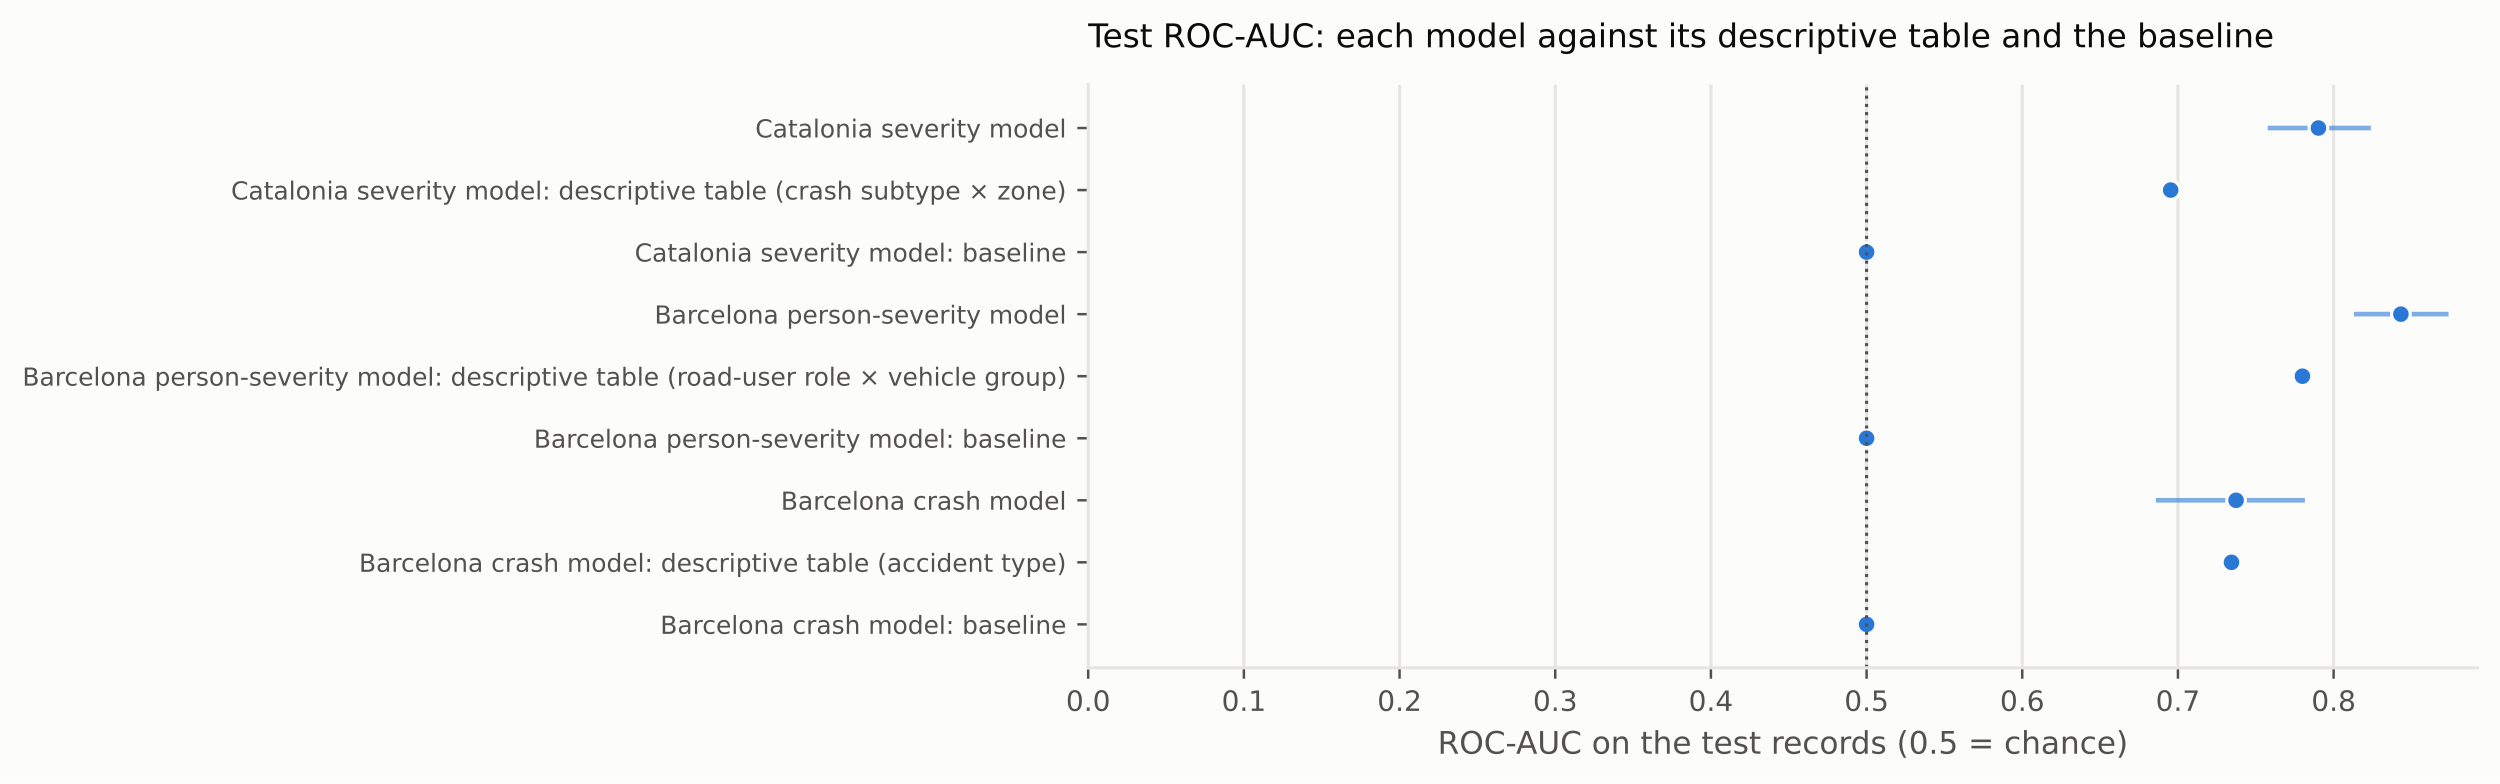
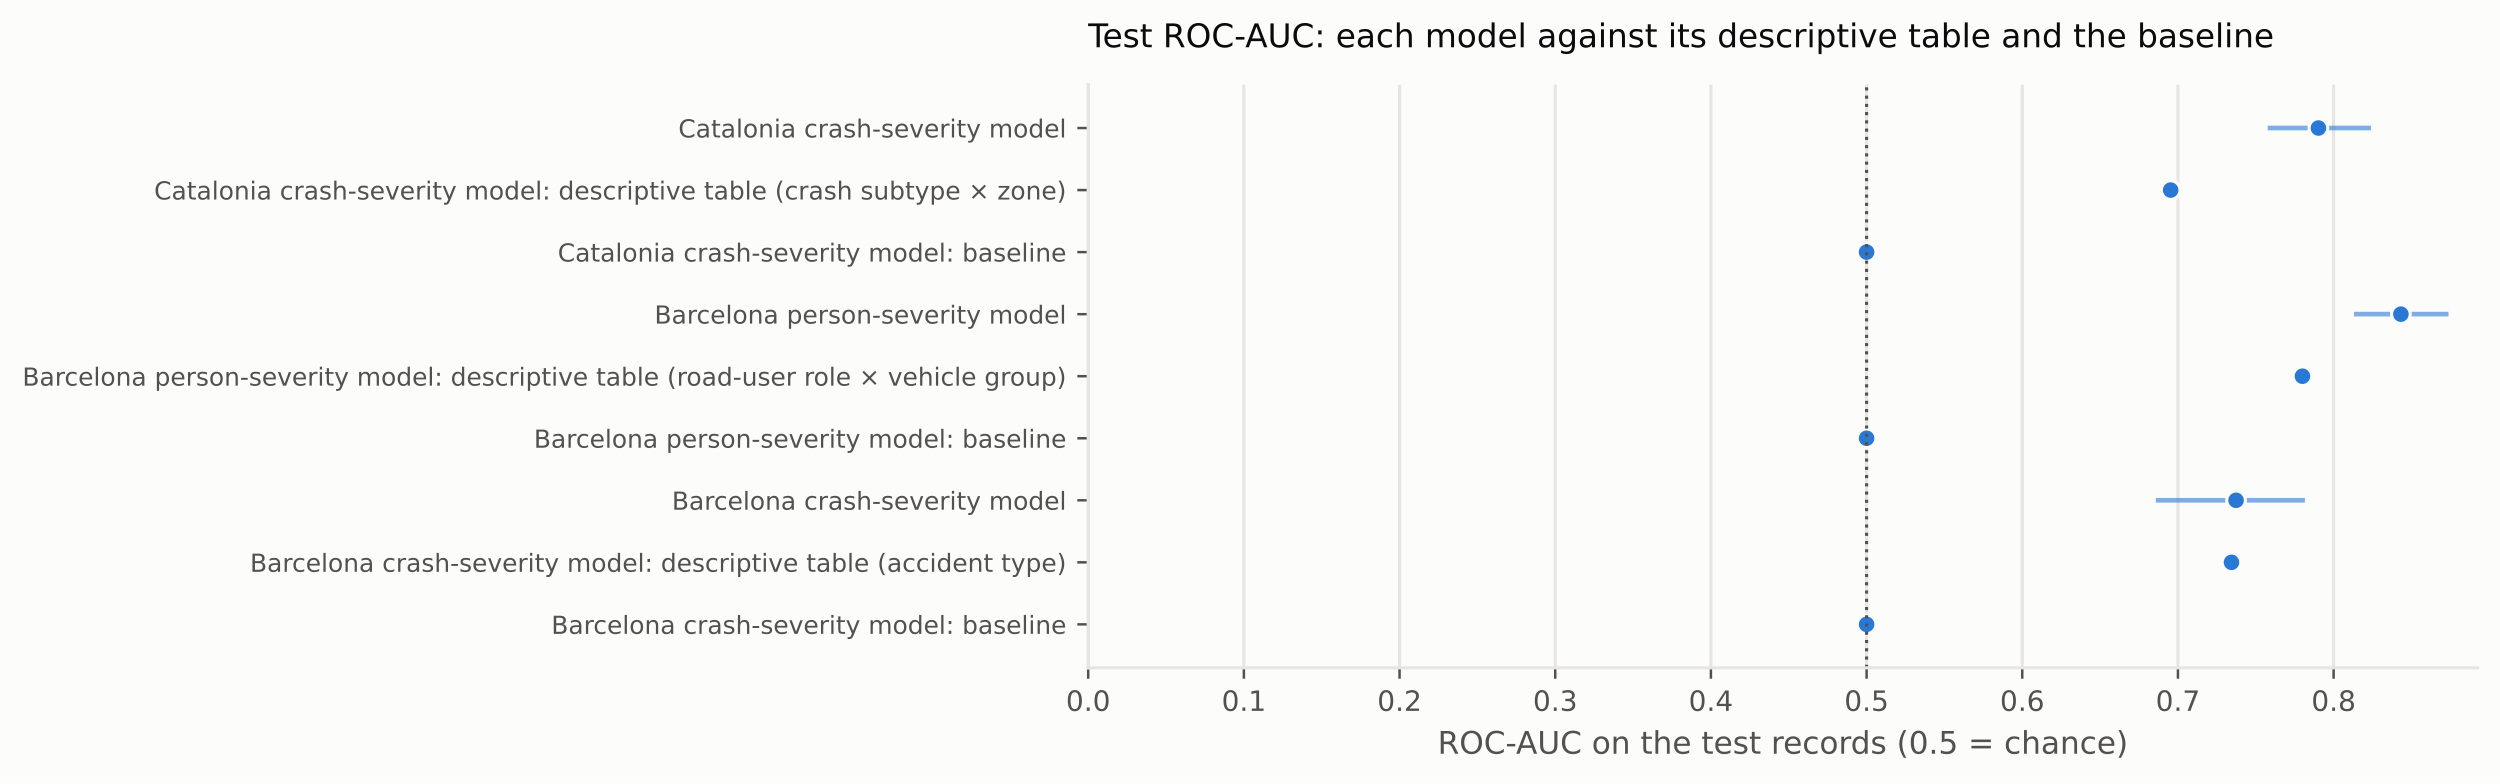
<svg xmlns="http://www.w3.org/2000/svg" xmlns:xlink="http://www.w3.org/1999/xlink" width="803.23pt" height="251.766pt" viewBox="0 0 803.23 251.766" version="1.1">
  <defs>
    <style type="text/css">*{stroke-linejoin: round; stroke-linecap: butt}</style>
  </defs>
  <g id="figure_1">
    <g id="patch_1">
      <path d="M 0 251.766  L 803.23 251.766  L 803.23 0  L 0 0  z " style="fill: #fcfcfb" />
    </g>
    <g id="axes_1">
      <g id="patch_2">
        <path d="M 349.63 214.566  L 796.03 214.566  L 796.03 27.178  L 349.63 27.178  z " style="fill: #fcfcfb" />
      </g>
      <g id="matplotlib.axis_1">
        <g id="xtick_1">
          <g id="line2d_1">
            <path d="M 349.63 214.566  L 349.63 27.178  " clip-path="url(#p3ea9982d4f)" style="fill: none; stroke: #e6e5e1; stroke-linecap: round" />
          </g>
          <g id="line2d_2">
            <defs>
              <path id="m3a9c350e79" d="M 0 0  L 0 3.5  " style="stroke: #52514e; stroke-width: 0.8" />
            </defs>
            <g>
              <use xlink:href="#m3a9c350e79" x="349.63" y="214.566" style="fill: #52514e; stroke: #52514e; stroke-width: 0.8" />
            </g>
          </g>
          <g id="text_1">
            <text style="font-size: 9px; font-family: 'DejaVu Sans', 'Bitstream Vera Sans', 'Computer Modern Sans Serif', 'Lucida Grande', 'Verdana', 'Geneva', 'Lucid', 'Arial', 'Helvetica', 'Avant Garde', sans-serif; text-anchor: middle; fill: #52514e" x="349.63" y="228.403" transform="rotate(-0 349.63 228.4034)">0.0</text>
          </g>
        </g>
        <g id="xtick_2">
          <g id="line2d_3">
            <path d="M 399.648 214.566  L 399.648 27.178  " clip-path="url(#p3ea9982d4f)" style="fill: none; stroke: #e6e5e1; stroke-linecap: round" />
          </g>
          <g id="line2d_4">
            <g>
              <use xlink:href="#m3a9c350e79" x="399.648" y="214.566" style="fill: #52514e; stroke: #52514e; stroke-width: 0.8" />
            </g>
          </g>
          <g id="text_2">
            <text style="font-size: 9px; font-family: 'DejaVu Sans', 'Bitstream Vera Sans', 'Computer Modern Sans Serif', 'Lucida Grande', 'Verdana', 'Geneva', 'Lucid', 'Arial', 'Helvetica', 'Avant Garde', sans-serif; text-anchor: middle; fill: #52514e" x="399.648" y="228.403" transform="rotate(-0 399.6478 228.4034)">0.1</text>
          </g>
        </g>
        <g id="xtick_3">
          <g id="line2d_5">
            <path d="M 449.666 214.566  L 449.666 27.178  " clip-path="url(#p3ea9982d4f)" style="fill: none; stroke: #e6e5e1; stroke-linecap: round" />
          </g>
          <g id="line2d_6">
            <g>
              <use xlink:href="#m3a9c350e79" x="449.666" y="214.566" style="fill: #52514e; stroke: #52514e; stroke-width: 0.8" />
            </g>
          </g>
          <g id="text_3">
            <text style="font-size: 9px; font-family: 'DejaVu Sans', 'Bitstream Vera Sans', 'Computer Modern Sans Serif', 'Lucida Grande', 'Verdana', 'Geneva', 'Lucid', 'Arial', 'Helvetica', 'Avant Garde', sans-serif; text-anchor: middle; fill: #52514e" x="449.666" y="228.403" transform="rotate(-0 449.6657 228.4034)">0.2</text>
          </g>
        </g>
        <g id="xtick_4">
          <g id="line2d_7">
            <path d="M 499.684 214.566  L 499.684 27.178  " clip-path="url(#p3ea9982d4f)" style="fill: none; stroke: #e6e5e1; stroke-linecap: round" />
          </g>
          <g id="line2d_8">
            <g>
              <use xlink:href="#m3a9c350e79" x="499.684" y="214.566" style="fill: #52514e; stroke: #52514e; stroke-width: 0.8" />
            </g>
          </g>
          <g id="text_4">
            <text style="font-size: 9px; font-family: 'DejaVu Sans', 'Bitstream Vera Sans', 'Computer Modern Sans Serif', 'Lucida Grande', 'Verdana', 'Geneva', 'Lucid', 'Arial', 'Helvetica', 'Avant Garde', sans-serif; text-anchor: middle; fill: #52514e" x="499.684" y="228.403" transform="rotate(-0 499.6835 228.4034)">0.3</text>
          </g>
        </g>
        <g id="xtick_5">
          <g id="line2d_9">
            <path d="M 549.701 214.566  L 549.701 27.178  " clip-path="url(#p3ea9982d4f)" style="fill: none; stroke: #e6e5e1; stroke-linecap: round" />
          </g>
          <g id="line2d_10">
            <g>
              <use xlink:href="#m3a9c350e79" x="549.701" y="214.566" style="fill: #52514e; stroke: #52514e; stroke-width: 0.8" />
            </g>
          </g>
          <g id="text_5">
            <text style="font-size: 9px; font-family: 'DejaVu Sans', 'Bitstream Vera Sans', 'Computer Modern Sans Serif', 'Lucida Grande', 'Verdana', 'Geneva', 'Lucid', 'Arial', 'Helvetica', 'Avant Garde', sans-serif; text-anchor: middle; fill: #52514e" x="549.701" y="228.403" transform="rotate(-0 549.7014 228.4034)">0.4</text>
          </g>
        </g>
        <g id="xtick_6">
          <g id="line2d_11">
            <path d="M 599.719 214.566  L 599.719 27.178  " clip-path="url(#p3ea9982d4f)" style="fill: none; stroke: #e6e5e1; stroke-linecap: round" />
          </g>
          <g id="line2d_12">
            <g>
              <use xlink:href="#m3a9c350e79" x="599.719" y="214.566" style="fill: #52514e; stroke: #52514e; stroke-width: 0.8" />
            </g>
          </g>
          <g id="text_6">
            <text style="font-size: 9px; font-family: 'DejaVu Sans', 'Bitstream Vera Sans', 'Computer Modern Sans Serif', 'Lucida Grande', 'Verdana', 'Geneva', 'Lucid', 'Arial', 'Helvetica', 'Avant Garde', sans-serif; text-anchor: middle; fill: #52514e" x="599.719" y="228.403" transform="rotate(-0 599.7192 228.4034)">0.5</text>
          </g>
        </g>
        <g id="xtick_7">
          <g id="line2d_13">
            <path d="M 649.737 214.566  L 649.737 27.178  " clip-path="url(#p3ea9982d4f)" style="fill: none; stroke: #e6e5e1; stroke-linecap: round" />
          </g>
          <g id="line2d_14">
            <g>
              <use xlink:href="#m3a9c350e79" x="649.737" y="214.566" style="fill: #52514e; stroke: #52514e; stroke-width: 0.8" />
            </g>
          </g>
          <g id="text_7">
            <text style="font-size: 9px; font-family: 'DejaVu Sans', 'Bitstream Vera Sans', 'Computer Modern Sans Serif', 'Lucida Grande', 'Verdana', 'Geneva', 'Lucid', 'Arial', 'Helvetica', 'Avant Garde', sans-serif; text-anchor: middle; fill: #52514e" x="649.737" y="228.403" transform="rotate(-0 649.737 228.4034)">0.6</text>
          </g>
        </g>
        <g id="xtick_8">
          <g id="line2d_15">
            <path d="M 699.755 214.566  L 699.755 27.178  " clip-path="url(#p3ea9982d4f)" style="fill: none; stroke: #e6e5e1; stroke-linecap: round" />
          </g>
          <g id="line2d_16">
            <g>
              <use xlink:href="#m3a9c350e79" x="699.755" y="214.566" style="fill: #52514e; stroke: #52514e; stroke-width: 0.8" />
            </g>
          </g>
          <g id="text_8">
            <text style="font-size: 9px; font-family: 'DejaVu Sans', 'Bitstream Vera Sans', 'Computer Modern Sans Serif', 'Lucida Grande', 'Verdana', 'Geneva', 'Lucid', 'Arial', 'Helvetica', 'Avant Garde', sans-serif; text-anchor: middle; fill: #52514e" x="699.755" y="228.403" transform="rotate(-0 699.7549 228.4034)">0.7</text>
          </g>
        </g>
        <g id="xtick_9">
          <g id="line2d_17">
            <path d="M 749.773 214.566  L 749.773 27.178  " clip-path="url(#p3ea9982d4f)" style="fill: none; stroke: #e6e5e1; stroke-linecap: round" />
          </g>
          <g id="line2d_18">
            <g>
              <use xlink:href="#m3a9c350e79" x="749.773" y="214.566" style="fill: #52514e; stroke: #52514e; stroke-width: 0.8" />
            </g>
          </g>
          <g id="text_9">
            <text style="font-size: 9px; font-family: 'DejaVu Sans', 'Bitstream Vera Sans', 'Computer Modern Sans Serif', 'Lucida Grande', 'Verdana', 'Geneva', 'Lucid', 'Arial', 'Helvetica', 'Avant Garde', sans-serif; text-anchor: middle; fill: #52514e" x="749.773" y="228.403" transform="rotate(-0 749.7727 228.4034)">0.8</text>
          </g>
        </g>
        <g id="text_10">
          <text style="font-size: 10px; font-family: 'DejaVu Sans', 'Bitstream Vera Sans', 'Computer Modern Sans Serif', 'Lucida Grande', 'Verdana', 'Geneva', 'Lucid', 'Arial', 'Helvetica', 'Avant Garde', sans-serif; text-anchor: middle; fill: #52514e" x="572.83" y="242.164" transform="rotate(-0 572.83 242.164)">ROC-AUC on the test records (0.5 = chance)</text>
        </g>
      </g>
      <g id="matplotlib.axis_2">
        <g id="ytick_1">
          <g id="line2d_19">
            <defs>
              <path id="mdd3c75259f" d="M 0 0  L -3.5 0  " style="stroke: #52514e; stroke-width: 0.8" />
            </defs>
            <g>
              <use xlink:href="#mdd3c75259f" x="349.63" y="200.611" style="fill: #52514e; stroke: #52514e; stroke-width: 0.8" />
            </g>
          </g>
          <g id="text_11">
-             <text style="font-size: 8px; font-family: 'DejaVu Sans', 'Bitstream Vera Sans', 'Computer Modern Sans Serif', 'Lucida Grande', 'Verdana', 'Geneva', 'Lucid', 'Arial', 'Helvetica', 'Avant Garde', sans-serif; text-anchor: end; fill: #52514e" x="342.63" y="203.651" transform="rotate(-0 342.63 203.6506)">Barcelona crash model: baseline</text>
+             <text style="font-size: 8px; font-family: 'DejaVu Sans', 'Bitstream Vera Sans', 'Computer Modern Sans Serif', 'Lucida Grande', 'Verdana', 'Geneva', 'Lucid', 'Arial', 'Helvetica', 'Avant Garde', sans-serif; text-anchor: end; fill: #52514e" x="342.63" y="203.651" transform="rotate(-0 342.63 203.6506)">Barcelona crash-severity model: baseline</text>
          </g>
        </g>
        <g id="ytick_2">
          <g id="line2d_20">
            <g>
              <use xlink:href="#mdd3c75259f" x="349.63" y="180.676" style="fill: #52514e; stroke: #52514e; stroke-width: 0.8" />
            </g>
          </g>
          <g id="text_12">
-             <text style="font-size: 8px; font-family: 'DejaVu Sans', 'Bitstream Vera Sans', 'Computer Modern Sans Serif', 'Lucida Grande', 'Verdana', 'Geneva', 'Lucid', 'Arial', 'Helvetica', 'Avant Garde', sans-serif; text-anchor: end; fill: #52514e" x="342.63" y="183.716" transform="rotate(-0 342.63 183.7158)">Barcelona crash model: descriptive table (accident type)</text>
+             <text style="font-size: 8px; font-family: 'DejaVu Sans', 'Bitstream Vera Sans', 'Computer Modern Sans Serif', 'Lucida Grande', 'Verdana', 'Geneva', 'Lucid', 'Arial', 'Helvetica', 'Avant Garde', sans-serif; text-anchor: end; fill: #52514e" x="342.63" y="183.716" transform="rotate(-0 342.63 183.7158)">Barcelona crash-severity model: descriptive table (accident type)</text>
          </g>
        </g>
        <g id="ytick_3">
          <g id="line2d_21">
            <g>
              <use xlink:href="#mdd3c75259f" x="349.63" y="160.742" style="fill: #52514e; stroke: #52514e; stroke-width: 0.8" />
            </g>
          </g>
          <g id="text_13">
-             <text style="font-size: 8px; font-family: 'DejaVu Sans', 'Bitstream Vera Sans', 'Computer Modern Sans Serif', 'Lucida Grande', 'Verdana', 'Geneva', 'Lucid', 'Arial', 'Helvetica', 'Avant Garde', sans-serif; text-anchor: end; fill: #52514e" x="342.63" y="163.781" transform="rotate(-0 342.63 163.781)">Barcelona crash model</text>
+             <text style="font-size: 8px; font-family: 'DejaVu Sans', 'Bitstream Vera Sans', 'Computer Modern Sans Serif', 'Lucida Grande', 'Verdana', 'Geneva', 'Lucid', 'Arial', 'Helvetica', 'Avant Garde', sans-serif; text-anchor: end; fill: #52514e" x="342.63" y="163.781" transform="rotate(-0 342.63 163.781)">Barcelona crash-severity model</text>
          </g>
        </g>
        <g id="ytick_4">
          <g id="line2d_22">
            <g>
              <use xlink:href="#mdd3c75259f" x="349.63" y="140.807" style="fill: #52514e; stroke: #52514e; stroke-width: 0.8" />
            </g>
          </g>
          <g id="text_14">
            <text style="font-size: 8px; font-family: 'DejaVu Sans', 'Bitstream Vera Sans', 'Computer Modern Sans Serif', 'Lucida Grande', 'Verdana', 'Geneva', 'Lucid', 'Arial', 'Helvetica', 'Avant Garde', sans-serif; text-anchor: end; fill: #52514e" x="342.63" y="143.846" transform="rotate(-0 342.63 143.8461)">Barcelona person-severity model: baseline</text>
          </g>
        </g>
        <g id="ytick_5">
          <g id="line2d_23">
            <g>
              <use xlink:href="#mdd3c75259f" x="349.63" y="120.872" style="fill: #52514e; stroke: #52514e; stroke-width: 0.8" />
            </g>
          </g>
          <g id="text_15">
            <text style="font-size: 8px; font-family: 'DejaVu Sans', 'Bitstream Vera Sans', 'Computer Modern Sans Serif', 'Lucida Grande', 'Verdana', 'Geneva', 'Lucid', 'Arial', 'Helvetica', 'Avant Garde', sans-serif; text-anchor: end; fill: #52514e" x="342.63" y="123.911" transform="rotate(-0 342.63 123.9113)">Barcelona person-severity model: descriptive table (road-user role × vehicle group)</text>
          </g>
        </g>
        <g id="ytick_6">
          <g id="line2d_24">
            <g>
              <use xlink:href="#mdd3c75259f" x="349.63" y="100.937" style="fill: #52514e; stroke: #52514e; stroke-width: 0.8" />
            </g>
          </g>
          <g id="text_16">
            <text style="font-size: 8px; font-family: 'DejaVu Sans', 'Bitstream Vera Sans', 'Computer Modern Sans Serif', 'Lucida Grande', 'Verdana', 'Geneva', 'Lucid', 'Arial', 'Helvetica', 'Avant Garde', sans-serif; text-anchor: end; fill: #52514e" x="342.63" y="103.977" transform="rotate(-0 342.63 103.9765)">Barcelona person-severity model</text>
          </g>
        </g>
        <g id="ytick_7">
          <g id="line2d_25">
            <g>
              <use xlink:href="#mdd3c75259f" x="349.63" y="81.002" style="fill: #52514e; stroke: #52514e; stroke-width: 0.8" />
            </g>
          </g>
          <g id="text_17">
-             <text style="font-size: 8px; font-family: 'DejaVu Sans', 'Bitstream Vera Sans', 'Computer Modern Sans Serif', 'Lucida Grande', 'Verdana', 'Geneva', 'Lucid', 'Arial', 'Helvetica', 'Avant Garde', sans-serif; text-anchor: end; fill: #52514e" x="342.63" y="84.042" transform="rotate(-0 342.63 84.04172)">Catalonia severity model: baseline</text>
+             <text style="font-size: 8px; font-family: 'DejaVu Sans', 'Bitstream Vera Sans', 'Computer Modern Sans Serif', 'Lucida Grande', 'Verdana', 'Geneva', 'Lucid', 'Arial', 'Helvetica', 'Avant Garde', sans-serif; text-anchor: end; fill: #52514e" x="342.63" y="84.042" transform="rotate(-0 342.63 84.04172)">Catalonia crash-severity model: baseline</text>
          </g>
        </g>
        <g id="ytick_8">
          <g id="line2d_26">
            <g>
              <use xlink:href="#mdd3c75259f" x="349.63" y="61.068" style="fill: #52514e; stroke: #52514e; stroke-width: 0.8" />
            </g>
          </g>
          <g id="text_18">
-             <text style="font-size: 8px; font-family: 'DejaVu Sans', 'Bitstream Vera Sans', 'Computer Modern Sans Serif', 'Lucida Grande', 'Verdana', 'Geneva', 'Lucid', 'Arial', 'Helvetica', 'Avant Garde', sans-serif; text-anchor: end; fill: #52514e" x="342.63" y="64.107" transform="rotate(-0 342.63 64.10691)">Catalonia severity model: descriptive table (crash subtype × zone)</text>
+             <text style="font-size: 8px; font-family: 'DejaVu Sans', 'Bitstream Vera Sans', 'Computer Modern Sans Serif', 'Lucida Grande', 'Verdana', 'Geneva', 'Lucid', 'Arial', 'Helvetica', 'Avant Garde', sans-serif; text-anchor: end; fill: #52514e" x="342.63" y="64.107" transform="rotate(-0 342.63 64.10691)">Catalonia crash-severity model: descriptive table (crash subtype × zone)</text>
          </g>
        </g>
        <g id="ytick_9">
          <g id="line2d_27">
            <g>
              <use xlink:href="#mdd3c75259f" x="349.63" y="41.133" style="fill: #52514e; stroke: #52514e; stroke-width: 0.8" />
            </g>
          </g>
          <g id="text_19">
-             <text style="font-size: 8px; font-family: 'DejaVu Sans', 'Bitstream Vera Sans', 'Computer Modern Sans Serif', 'Lucida Grande', 'Verdana', 'Geneva', 'Lucid', 'Arial', 'Helvetica', 'Avant Garde', sans-serif; text-anchor: end; fill: #52514e" x="342.63" y="44.172" transform="rotate(-0 342.63 44.1721)">Catalonia severity model</text>
+             <text style="font-size: 8px; font-family: 'DejaVu Sans', 'Bitstream Vera Sans', 'Computer Modern Sans Serif', 'Lucida Grande', 'Verdana', 'Geneva', 'Lucid', 'Arial', 'Helvetica', 'Avant Garde', sans-serif; text-anchor: end; fill: #52514e" x="342.63" y="44.172" transform="rotate(-0 342.63 44.1721)">Catalonia crash-severity model</text>
          </g>
        </g>
      </g>
      <g id="LineCollection_1">
        <path d="M 599.719 200.611  L 599.719 200.611  " clip-path="url(#p3ea9982d4f)" style="fill: none; stroke: #2a78d6; stroke-opacity: 0.6; stroke-width: 1.5" />
        <path d="M 716.96 180.676  L 716.96 180.676  " clip-path="url(#p3ea9982d4f)" style="fill: none; stroke: #2a78d6; stroke-opacity: 0.6; stroke-width: 1.5" />
        <path d="M 692.662 160.742  L 740.556 160.742  " clip-path="url(#p3ea9982d4f)" style="fill: none; stroke: #2a78d6; stroke-opacity: 0.6; stroke-width: 1.5" />
        <path d="M 599.719 140.807  L 599.719 140.807  " clip-path="url(#p3ea9982d4f)" style="fill: none; stroke: #2a78d6; stroke-opacity: 0.6; stroke-width: 1.5" />
        <path d="M 739.758 120.872  L 739.758 120.872  " clip-path="url(#p3ea9982d4f)" style="fill: none; stroke: #2a78d6; stroke-opacity: 0.6; stroke-width: 1.5" />
        <path d="M 756.326 100.937  L 786.682 100.937  " clip-path="url(#p3ea9982d4f)" style="fill: none; stroke: #2a78d6; stroke-opacity: 0.6; stroke-width: 1.5" />
        <path d="M 599.719 81.002  L 599.719 81.002  " clip-path="url(#p3ea9982d4f)" style="fill: none; stroke: #2a78d6; stroke-opacity: 0.6; stroke-width: 1.5" />
        <path d="M 697.416 61.068  L 697.416 61.068  " clip-path="url(#p3ea9982d4f)" style="fill: none; stroke: #2a78d6; stroke-opacity: 0.6; stroke-width: 1.5" />
        <path d="M 728.6 41.133  L 761.747 41.133  " clip-path="url(#p3ea9982d4f)" style="fill: none; stroke: #2a78d6; stroke-opacity: 0.6; stroke-width: 1.5" />
      </g>
      <g id="line2d_28">
        <defs>
          <path id="m46226ccf0c" d="M 0 3  C 0.796 3 1.559 2.684 2.121 2.121  C 2.684 1.559 3 0.796 3 0  C 3 -0.796 2.684 -1.559 2.121 -2.121  C 1.559 -2.684 0.796 -3 0 -3  C -0.796 -3 -1.559 -2.684 -2.121 -2.121  C -2.684 -1.559 -3 -0.796 -3 0  C -3 0.796 -2.684 1.559 -2.121 2.121  C -1.559 2.684 -0.796 3 0 3  z " style="stroke: #fcfcfb" />
        </defs>
        <g clip-path="url(#p3ea9982d4f)">
          <use xlink:href="#m46226ccf0c" x="599.719" y="200.611" style="fill: #2a78d6; stroke: #fcfcfb" />
          <use xlink:href="#m46226ccf0c" x="716.96" y="180.676" style="fill: #2a78d6; stroke: #fcfcfb" />
          <use xlink:href="#m46226ccf0c" x="718.428" y="160.742" style="fill: #2a78d6; stroke: #fcfcfb" />
          <use xlink:href="#m46226ccf0c" x="599.719" y="140.807" style="fill: #2a78d6; stroke: #fcfcfb" />
          <use xlink:href="#m46226ccf0c" x="739.758" y="120.872" style="fill: #2a78d6; stroke: #fcfcfb" />
          <use xlink:href="#m46226ccf0c" x="771.387" y="100.937" style="fill: #2a78d6; stroke: #fcfcfb" />
          <use xlink:href="#m46226ccf0c" x="599.719" y="81.002" style="fill: #2a78d6; stroke: #fcfcfb" />
          <use xlink:href="#m46226ccf0c" x="697.416" y="61.068" style="fill: #2a78d6; stroke: #fcfcfb" />
          <use xlink:href="#m46226ccf0c" x="744.886" y="41.133" style="fill: #2a78d6; stroke: #fcfcfb" />
        </g>
      </g>
      <g id="line2d_29">
        <path d="M 599.719 214.566  L 599.719 27.178  " clip-path="url(#p3ea9982d4f)" style="fill: none; stroke-dasharray: 1,1.65; stroke-dashoffset: 0; stroke: #52514e" />
      </g>
      <g id="patch_3">
        <path d="M 349.63 214.566  L 349.63 27.178  " style="fill: none; stroke: #e6e5e1; stroke-linejoin: miter; stroke-linecap: square" />
      </g>
      <g id="patch_4">
        <path d="M 349.63 214.566  L 796.03 214.566  " style="fill: none; stroke: #e6e5e1; stroke-linejoin: miter; stroke-linecap: square" />
      </g>
      <g id="text_20">
        <text style="font-size: 10.5px; font-family: 'DejaVu Sans', 'Bitstream Vera Sans', 'Computer Modern Sans Serif', 'Lucida Grande', 'Verdana', 'Geneva', 'Lucid', 'Arial', 'Helvetica', 'Avant Garde', sans-serif; text-anchor: start; fill: #0b0b0b" x="349.63" y="15.178" transform="rotate(-0 349.63 15.17836)">Test ROC-AUC: each model against its descriptive table and the baseline</text>
      </g>
    </g>
  </g>
  <defs>
    <clipPath id="p3ea9982d4f">
      <rect x="349.63" y="27.178" width="446.4" height="187.387" />
    </clipPath>
  </defs>
</svg>
